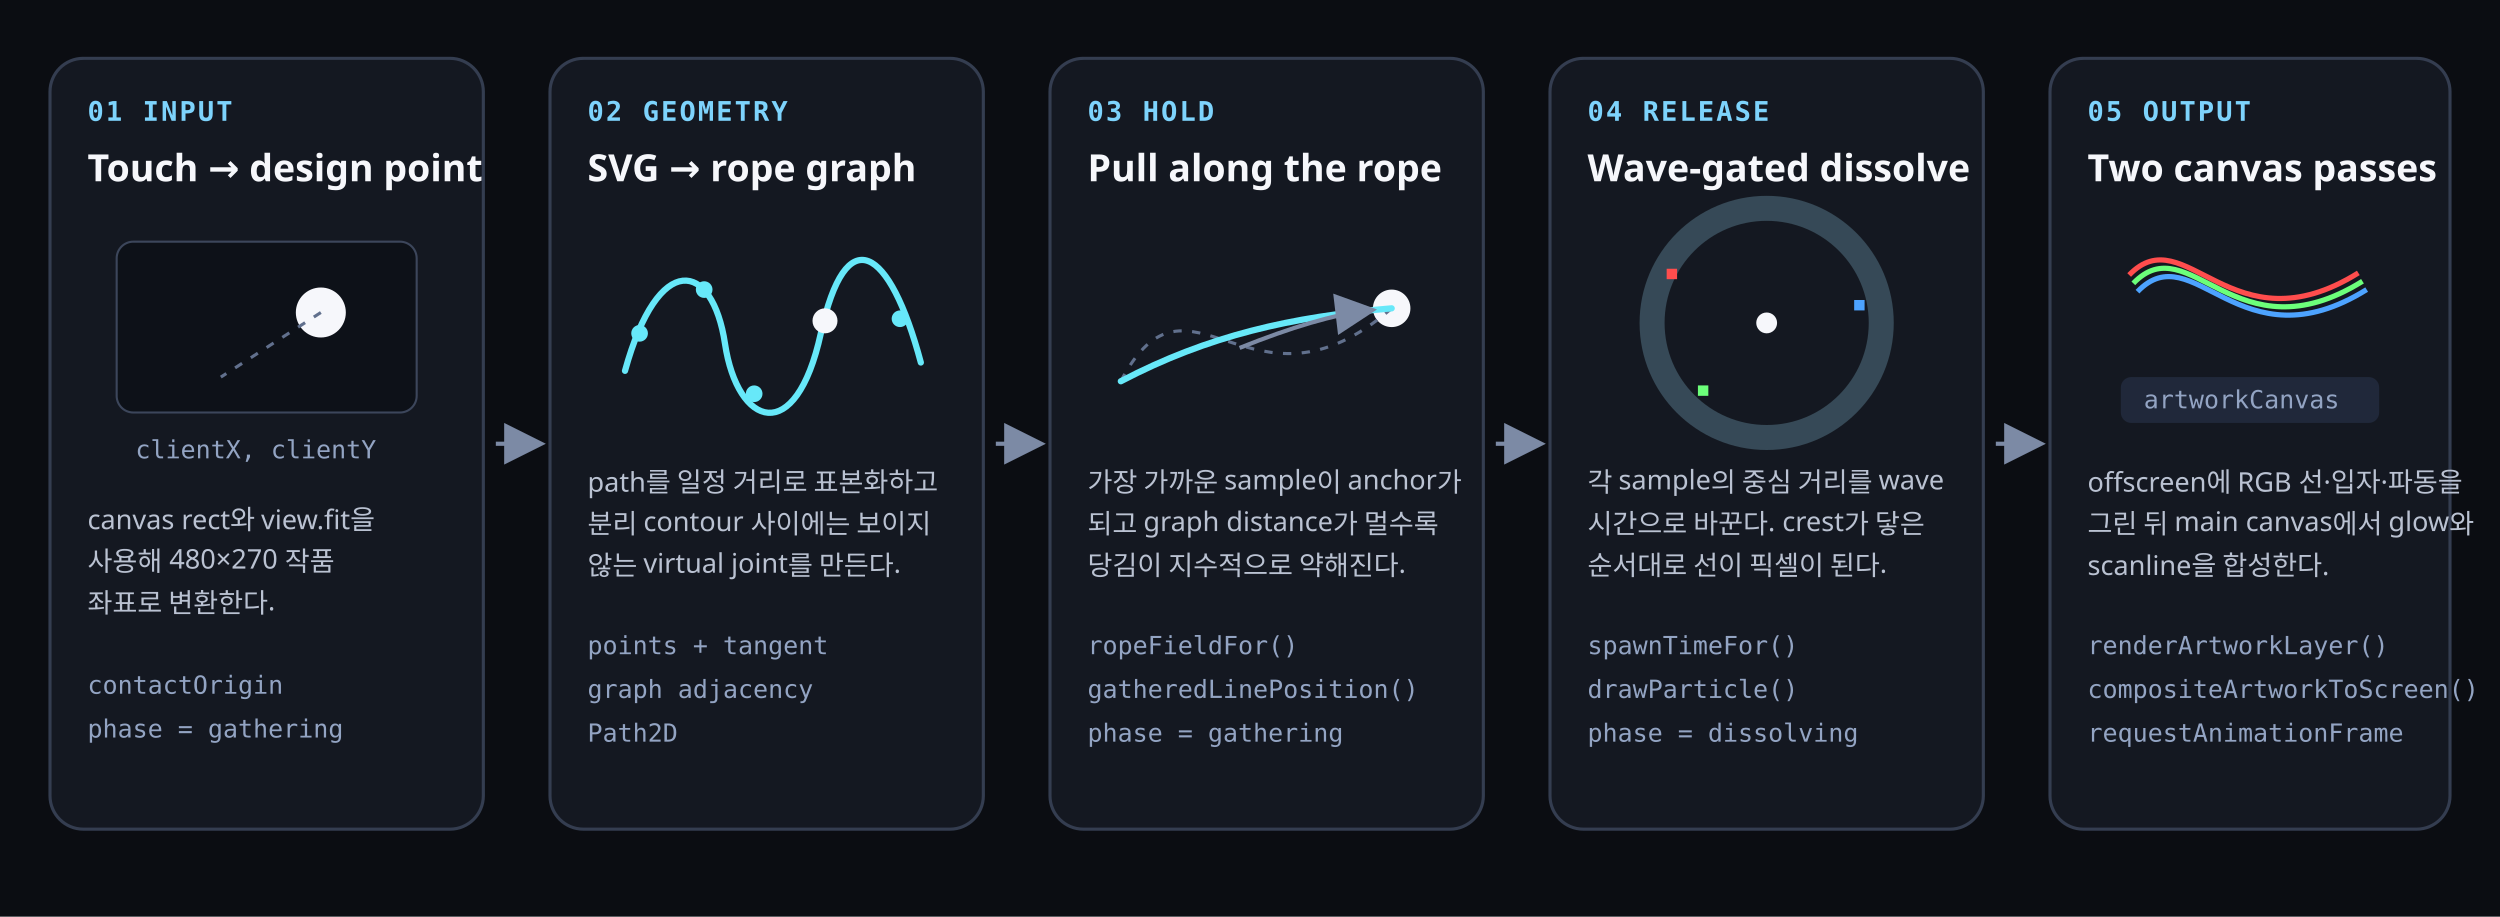
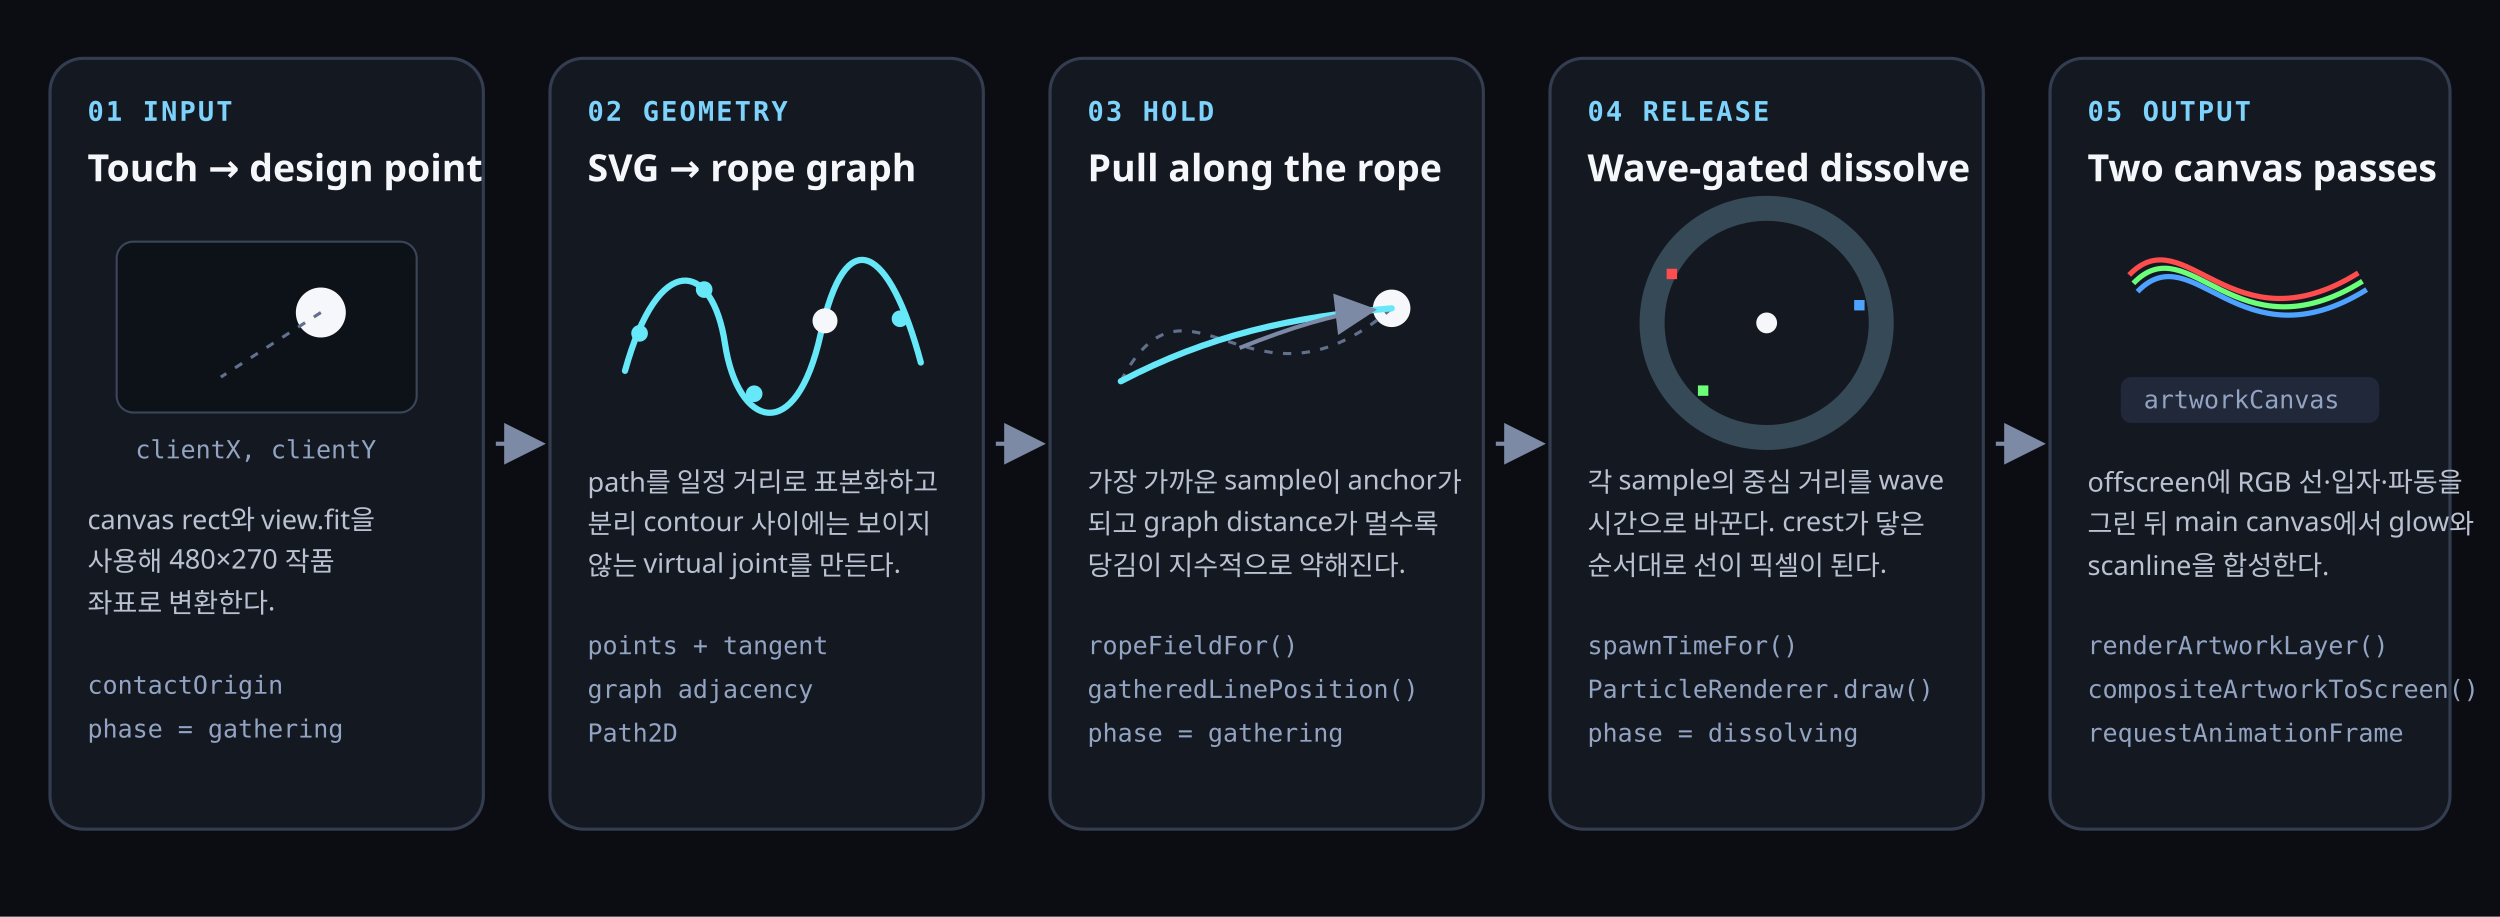
<svg xmlns="http://www.w3.org/2000/svg" width="1200" height="440" viewBox="0 0 1200 440" role="img" aria-labelledby="title desc">
  <defs>
    <marker id="arrow" markerWidth="10" markerHeight="10" refX="8" refY="5" orient="auto">
      <path d="M0 0 L10 5 L0 10 Z" fill="#7c8aa5" />
    </marker>
    <style>
      .bg { fill: #0b0d12; }
      .panel { fill: #141821; stroke: #343d50; stroke-width: 1.5; rx: 16; }
      .step { fill: #7dd3fc; font: 700 13px ui-monospace, SFMono-Regular, Menlo, monospace; letter-spacing: 1px; }
      .title { fill: #f6f7fb; font: 700 18px system-ui, sans-serif; }
      .body { fill: #bac2d2; font: 13px system-ui, sans-serif; }
      .code { fill: #93a4c3; font: 12px ui-monospace, SFMono-Regular, Menlo, monospace; }
      .accent { fill: none; stroke: #67e8f9; stroke-width: 3; stroke-linecap: round; stroke-linejoin: round; }
      .rgb-r { fill: none; stroke: #ff4d4d; stroke-width: 2.5; }
      .rgb-g { fill: none; stroke: #6cff7a; stroke-width: 2.5; }
      .rgb-b { fill: none; stroke: #4da3ff; stroke-width: 2.5; }
      .muted { fill: none; stroke: #61708d; stroke-width: 1.5; stroke-dasharray: 4 5; }
      .flow { fill: none; stroke: #7c8aa5; stroke-width: 2; marker-end: url(#arrow); }
    </style>
  </defs>
  <rect class="bg" width="1200" height="440" />
  <g transform="translate(24 28)">
    <rect class="panel" width="208" height="370" />
    <text class="step" x="18" y="30">01 INPUT</text>
    <text class="title" x="18" y="59">Touch → design point</text>
    <rect x="32" y="88" width="144" height="82" rx="8" fill="#0d1118" stroke="#3c465b" />
    <circle cx="130" cy="122" r="12" fill="#f6f7fb" />
    <line class="muted" x1="130" y1="122" x2="82" y2="153" />
    <text class="code" x="41" y="192">clientX, clientY</text>
    <text class="body" x="18" y="226">canvas rect와 view.fit을</text>
    <text class="body" x="18" y="246">사용해 480×270 작품</text>
    <text class="body" x="18" y="266">좌표로 변환한다.</text>
    <text class="code" x="18" y="305">contactOrigin</text>
    <text class="code" x="18" y="326">phase = gathering</text>
  </g>
  <path class="flow" d="M238 213 H258" />
  <g transform="translate(264 28)">
    <rect class="panel" width="208" height="370" />
    <text class="step" x="18" y="30">02 GEOMETRY</text>
    <text class="title" x="18" y="59">SVG → rope graph</text>
    <path class="accent" d="M36 150 C52 92 78 97 84 137 S118 187 130 132 S163 90 178 146" />
    <circle cx="43" cy="132" r="4" fill="#67e8f9" />
    <circle cx="74" cy="111" r="4" fill="#67e8f9" />
    <circle cx="98" cy="161" r="4" fill="#67e8f9" />
    <circle cx="132" cy="126" r="6" fill="#f6f7fb" />
    <circle cx="168" cy="125" r="4" fill="#67e8f9" />
    <text class="body" x="18" y="208">path를 일정 거리로 표본화하고</text>
    <text class="body" x="18" y="228">분리 contour 사이에는 보이지</text>
    <text class="body" x="18" y="248">않는 virtual joint를 만든다.</text>
    <text class="code" x="18" y="286">points + tangent</text>
    <text class="code" x="18" y="307">graph adjacency</text>
    <text class="code" x="18" y="328">Path2D</text>
  </g>
  <path class="flow" d="M478 213 H498" />
  <g transform="translate(504 28)">
    <rect class="panel" width="208" height="370" />
    <text class="step" x="18" y="30">03 HOLD</text>
    <text class="title" x="18" y="59">Pull along the rope</text>
    <circle cx="164" cy="120" r="9" fill="#f6f7fb" />
    <path class="muted" d="M34 155 C67 92 96 179 164 120" />
    <path class="accent" d="M34 155 C76 133 116 124 164 120" />
    <path class="flow" d="M91 139 C116 129 136 123 153 121" />
    <text class="body" x="18" y="208">가장 가까운 sample이 anchor가</text>
    <text class="body" x="18" y="228">되고 graph distance가 멀수록</text>
    <text class="body" x="18" y="248">당김이 지수적으로 약해진다.</text>
    <text class="code" x="18" y="286">ropeFieldFor()</text>
    <text class="code" x="18" y="307">gatheredLinePosition()</text>
    <text class="code" x="18" y="328">phase = gathering</text>
  </g>
  <path class="flow" d="M718 213 H738" />
  <g transform="translate(744 28)">
    <rect class="panel" width="208" height="370" />
    <text class="step" x="18" y="30">04 RELEASE</text>
    <text class="title" x="18" y="59">Wave-gated dissolve</text>
    <circle cx="104" cy="127" r="55" fill="none" stroke="#9bdcf6" stroke-width="12" opacity=".25" />
    <circle cx="104" cy="127" r="5" fill="#f6f7fb" />
    <rect x="56" y="101" width="5" height="5" fill="#ff4d4d" />
    <rect x="71" y="157" width="5" height="5" fill="#6cff7a" />
    <rect x="146" y="116" width="5" height="5" fill="#4da3ff" />
    <text class="body" x="18" y="208">각 sample의 중심 거리를 wave</text>
    <text class="body" x="18" y="228">시간으로 바꾼다. crest가 닿은</text>
    <text class="body" x="18" y="248">순서대로 선이 픽셀이 된다.</text>
    <text class="code" x="18" y="286">spawnTimeFor()</text>
-     <text class="code" x="18" y="307">drawParticle()</text>
+     <text class="code" x="18" y="307">ParticleRenderer.draw()</text>
    <text class="code" x="18" y="328">phase = dissolving</text>
  </g>
  <path class="flow" d="M958 213 H978" />
  <g transform="translate(984 28)">
    <rect class="panel" width="192" height="370" />
    <text class="step" x="18" y="30">05 OUTPUT</text>
    <text class="title" x="18" y="59">Two canvas passes</text>
    <path class="rgb-r" d="M38 104 C65 76 87 141 148 103" />
    <path class="rgb-g" d="M40 108 C67 80 89 145 150 107" />
    <path class="rgb-b" d="M42 112 C69 84 91 149 152 111" />
    <rect x="34" y="153" width="124" height="22" rx="5" fill="#20283a" />
    <text class="code" x="45" y="168">artworkCanvas</text>
    <text class="body" x="18" y="208">offscreen에 RGB 선·입자·파동을</text>
    <text class="body" x="18" y="228">그린 뒤 main canvas에서 glow와</text>
    <text class="body" x="18" y="248">scanline을 합성한다.</text>
    <text class="code" x="18" y="286">renderArtworkLayer()</text>
    <text class="code" x="18" y="307">compositeArtworkToScreen()</text>
    <text class="code" x="18" y="328">requestAnimationFrame</text>
  </g>
</svg>
